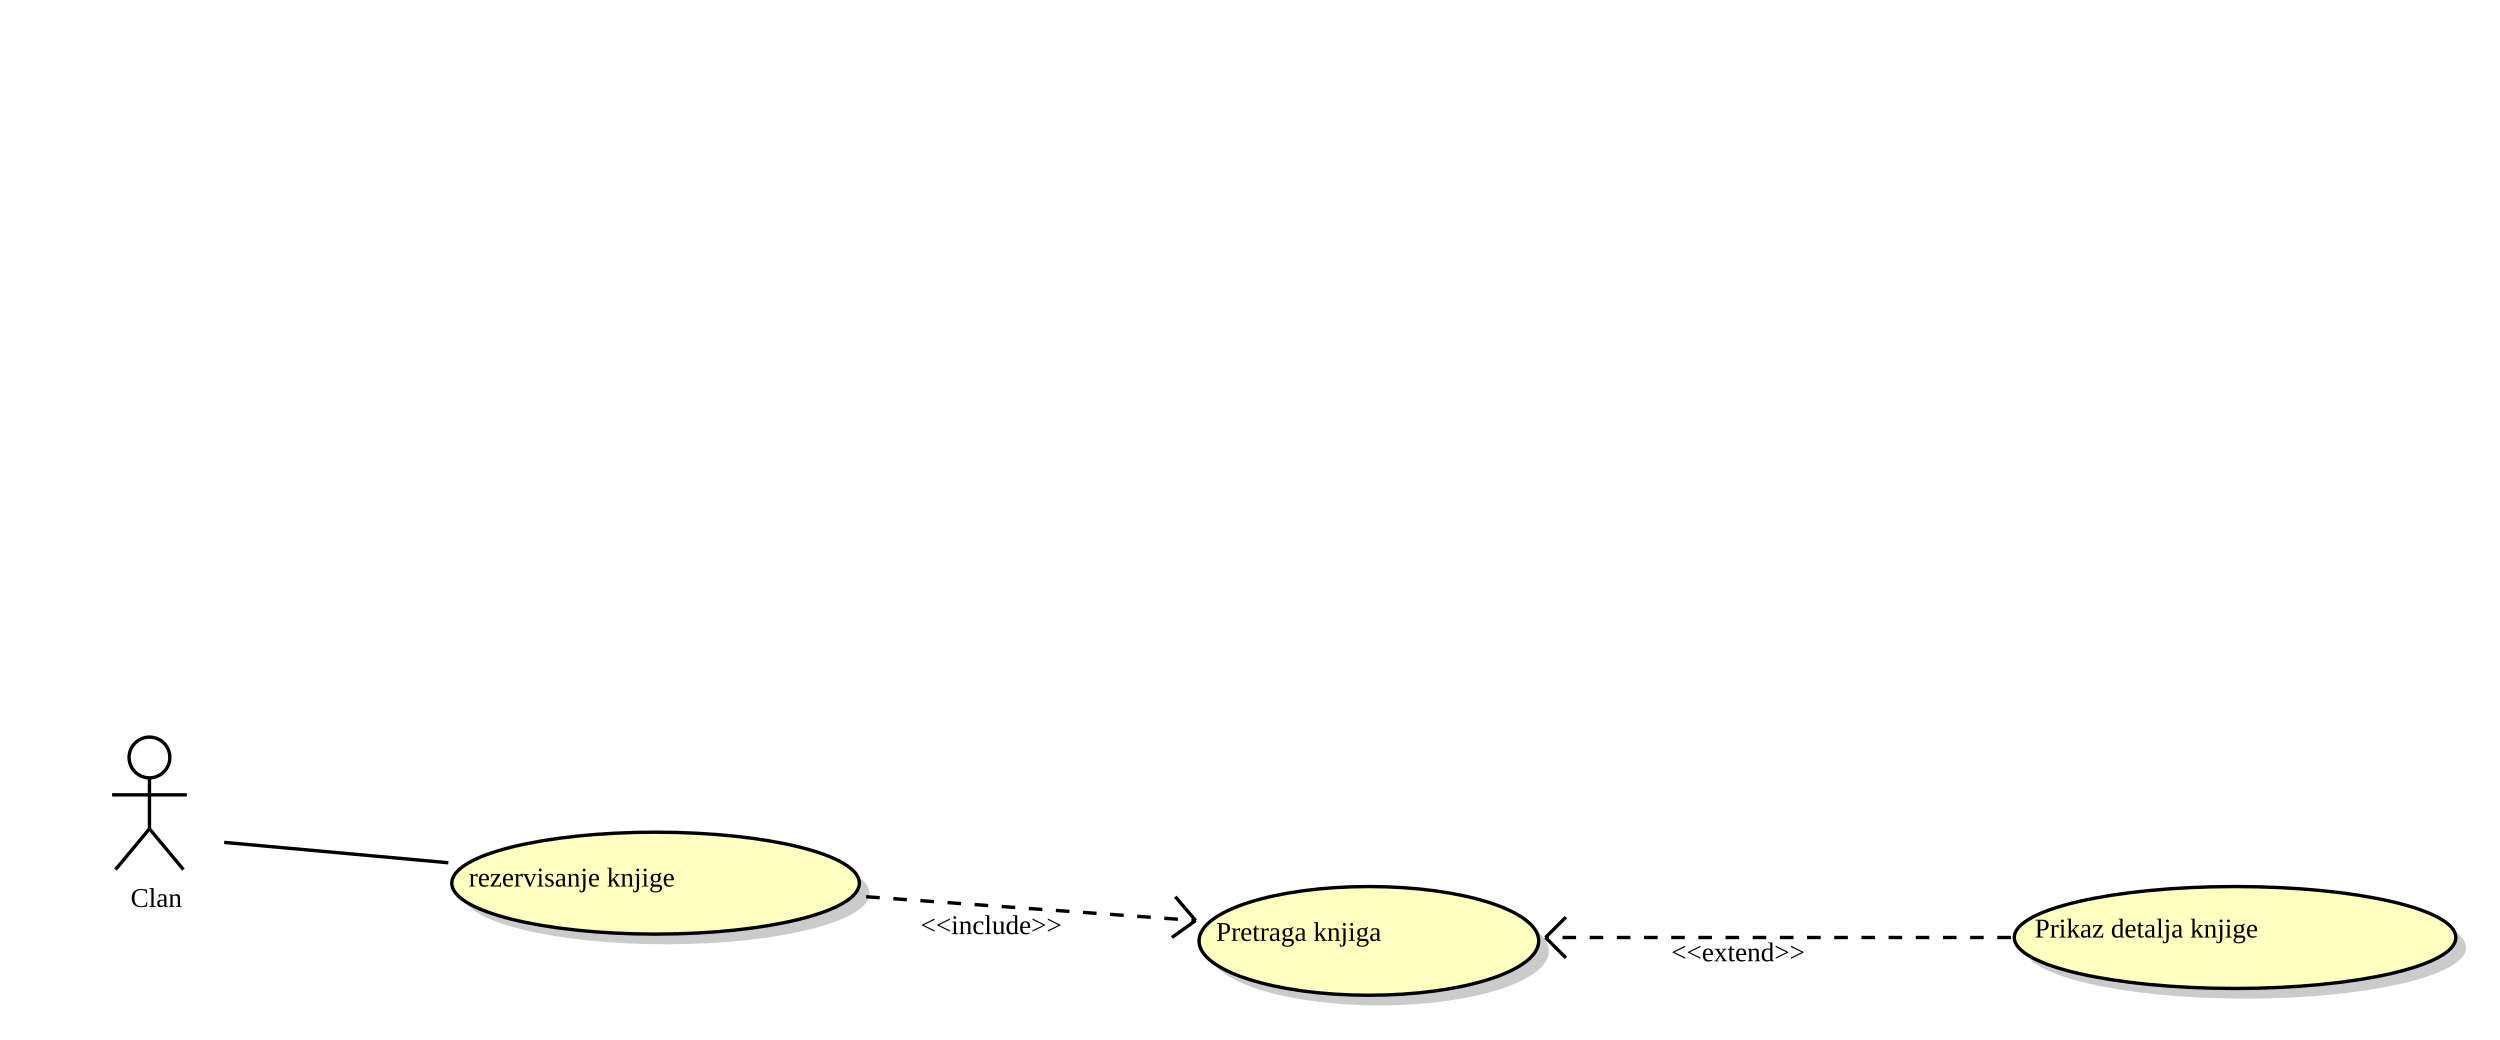
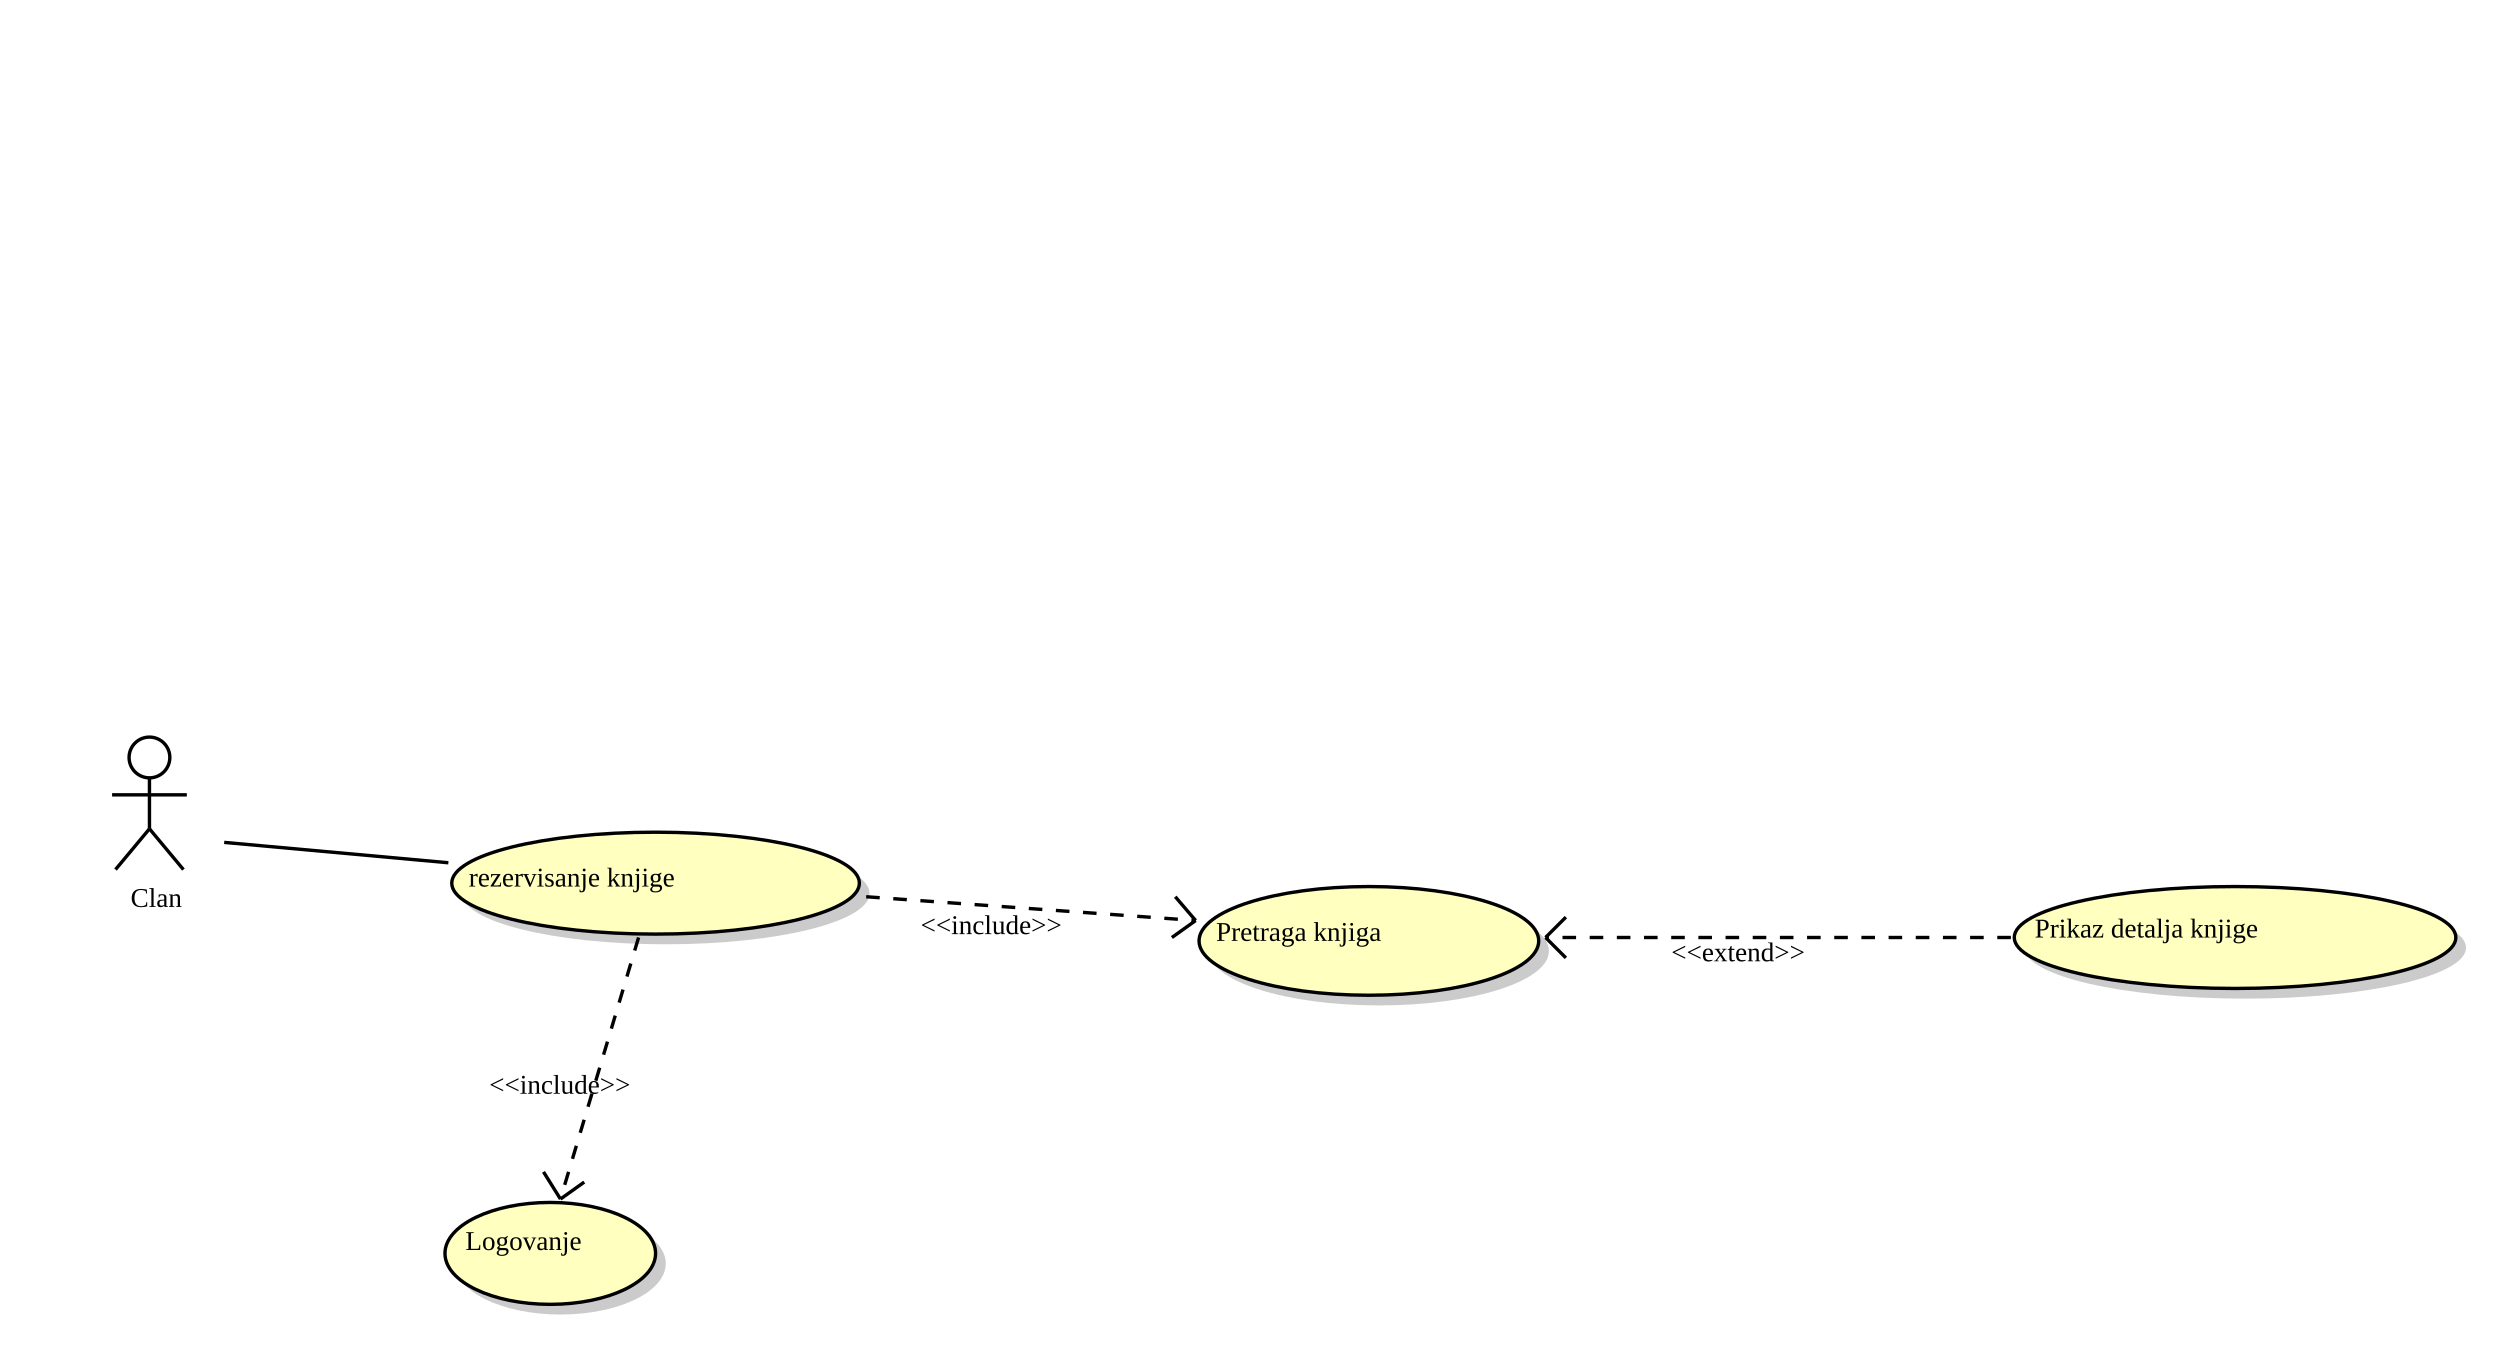
- <svg xmlns="http://www.w3.org/2000/svg" width="736" height="306" version="1.1">
+ <svg xmlns="http://www.w3.org/2000/svg" width="736" height="397" version="1.1">
  <g>
    <ellipse fill="none" stroke="black" stroke-width="1" stroke-opacity="1" cx="44" cy="223" rx="6" ry="6" />
    <line stroke="black" stroke-opacity="1" x1="33" y1="234" x2="55" y2="234" />
    <line stroke="black" stroke-opacity="1" x1="44" y1="229" x2="44" y2="244" />
    <line stroke="black" stroke-opacity="1" x1="44" y1="244" x2="34" y2="256" />
    <line stroke="black" stroke-opacity="1" x1="44" y1="244" x2="54" y2="256" />
    <text font-family="MS Shell Dlg 2" font-size="8" fill="#000000" xml:space="preserve" text-anchor="middle" x="46" y="267">Clan</text>
  </g>
  <g>
    <text font-family="MS Shell Dlg 2" font-size="8" fill="#000000" xml:space="preserve" x="271" y="275">&lt;&lt;include&gt;&gt;</text>
  </g>
  <g>
-     <text font-family="MS Shell Dlg 2" font-size="8" fill="#000000" xml:space="preserve" x="492" y="283">&lt;&lt;extend&gt;&gt;</text>
+     <text font-family="MS Shell Dlg 2" font-size="8" fill="#000000" xml:space="preserve" x="144" y="322">&lt;&lt;include&gt;&gt;</text>
  </g>
  <g>
-     <ellipse fill="#cbcbcb" stroke="none" cx="661" cy="279" rx="65" ry="15" />
-     <ellipse fill="#ffffc0" stroke="black" stroke-width="1" stroke-opacity="1" cx="658" cy="276" rx="65" ry="15" />
+     <text font-family="MS Shell Dlg 2" font-size="8" fill="#000000" xml:space="preserve" x="492" y="283">&lt;&lt;extend&gt;&gt;</text>
  </g>
  <g>
    <ellipse fill="#cbcbcb" stroke="none" cx="406" cy="280" rx="50" ry="16" />
    <ellipse fill="#ffffc0" stroke="black" stroke-width="1" stroke-opacity="1" cx="403" cy="277" rx="50" ry="16" />
  </g>
  <g>
    <ellipse fill="#cbcbcb" stroke="none" cx="196" cy="263" rx="60" ry="15" />
    <ellipse fill="#ffffc0" stroke="black" stroke-width="1" stroke-opacity="1" cx="193" cy="260" rx="60" ry="15" />
  </g>
  <g>
+     <ellipse fill="#cbcbcb" stroke="none" cx="661" cy="279" rx="65" ry="15" />
+     <ellipse fill="#ffffc0" stroke="black" stroke-width="1" stroke-opacity="1" cx="658" cy="276" rx="65" ry="15" />
+   </g>
+   <g>
+     <ellipse fill="#cbcbcb" stroke="none" cx="165" cy="372" rx="31" ry="15" />
+     <ellipse fill="#ffffc0" stroke="black" stroke-width="1" stroke-opacity="1" cx="162" cy="369" rx="31" ry="15" />
+   </g>
+   <g>
    <text font-family="MS Shell Dlg 2" font-size="8" fill="#000000" xml:space="preserve" x="358" y="277">Pretraga knjiga</text>
  </g>
  <g>
    <text font-family="MS Shell Dlg 2" font-size="8" fill="#000000" xml:space="preserve" x="138" y="261">rezervisanje knjige</text>
  </g>
  <g>
+     <text font-family="MS Shell Dlg 2" font-size="8" fill="#000000" xml:space="preserve" x="137" y="368">Logovanje</text>
+   </g>
+   <g>
    <text font-family="MS Shell Dlg 2" font-size="8" fill="#000000" xml:space="preserve" x="599" y="276">Prikaz detalja knjige</text>
+   </g>
+   <g>
+     <line stroke="black" stroke-opacity="1" x1="66" y1="248" x2="132" y2="254" />
  </g>
  <g>
    <line stroke="black" stroke-opacity="1" x1="352" y1="271" x2="346" y2="264" />
    <line stroke="black" stroke-opacity="1" x1="352" y1="271" x2="345" y2="276" />
    <line stroke-dasharray="4,4" stroke="black" stroke-opacity="1" x1="255" y1="264" x2="352" y2="271" />
  </g>
  <g>
+     <line stroke="black" stroke-opacity="1" x1="165" y1="353" x2="172" y2="348" />
+     <line stroke="black" stroke-opacity="1" x1="165" y1="353" x2="160" y2="345" />
+     <line stroke-dasharray="4,4" stroke="black" stroke-opacity="1" x1="188" y1="276" x2="165" y2="353" />
+   </g>
+   <g>
    <line stroke="black" stroke-opacity="1" x1="455" y1="276" x2="461" y2="282" />
    <line stroke="black" stroke-opacity="1" x1="455" y1="276" x2="461" y2="270" />
    <line stroke-dasharray="4,4" stroke="black" stroke-opacity="1" x1="592" y1="276" x2="455" y2="276" />
  </g>
-   <g>
-     <line stroke="black" stroke-opacity="1" x1="66" y1="248" x2="132" y2="254" />
-   </g>
</svg>
